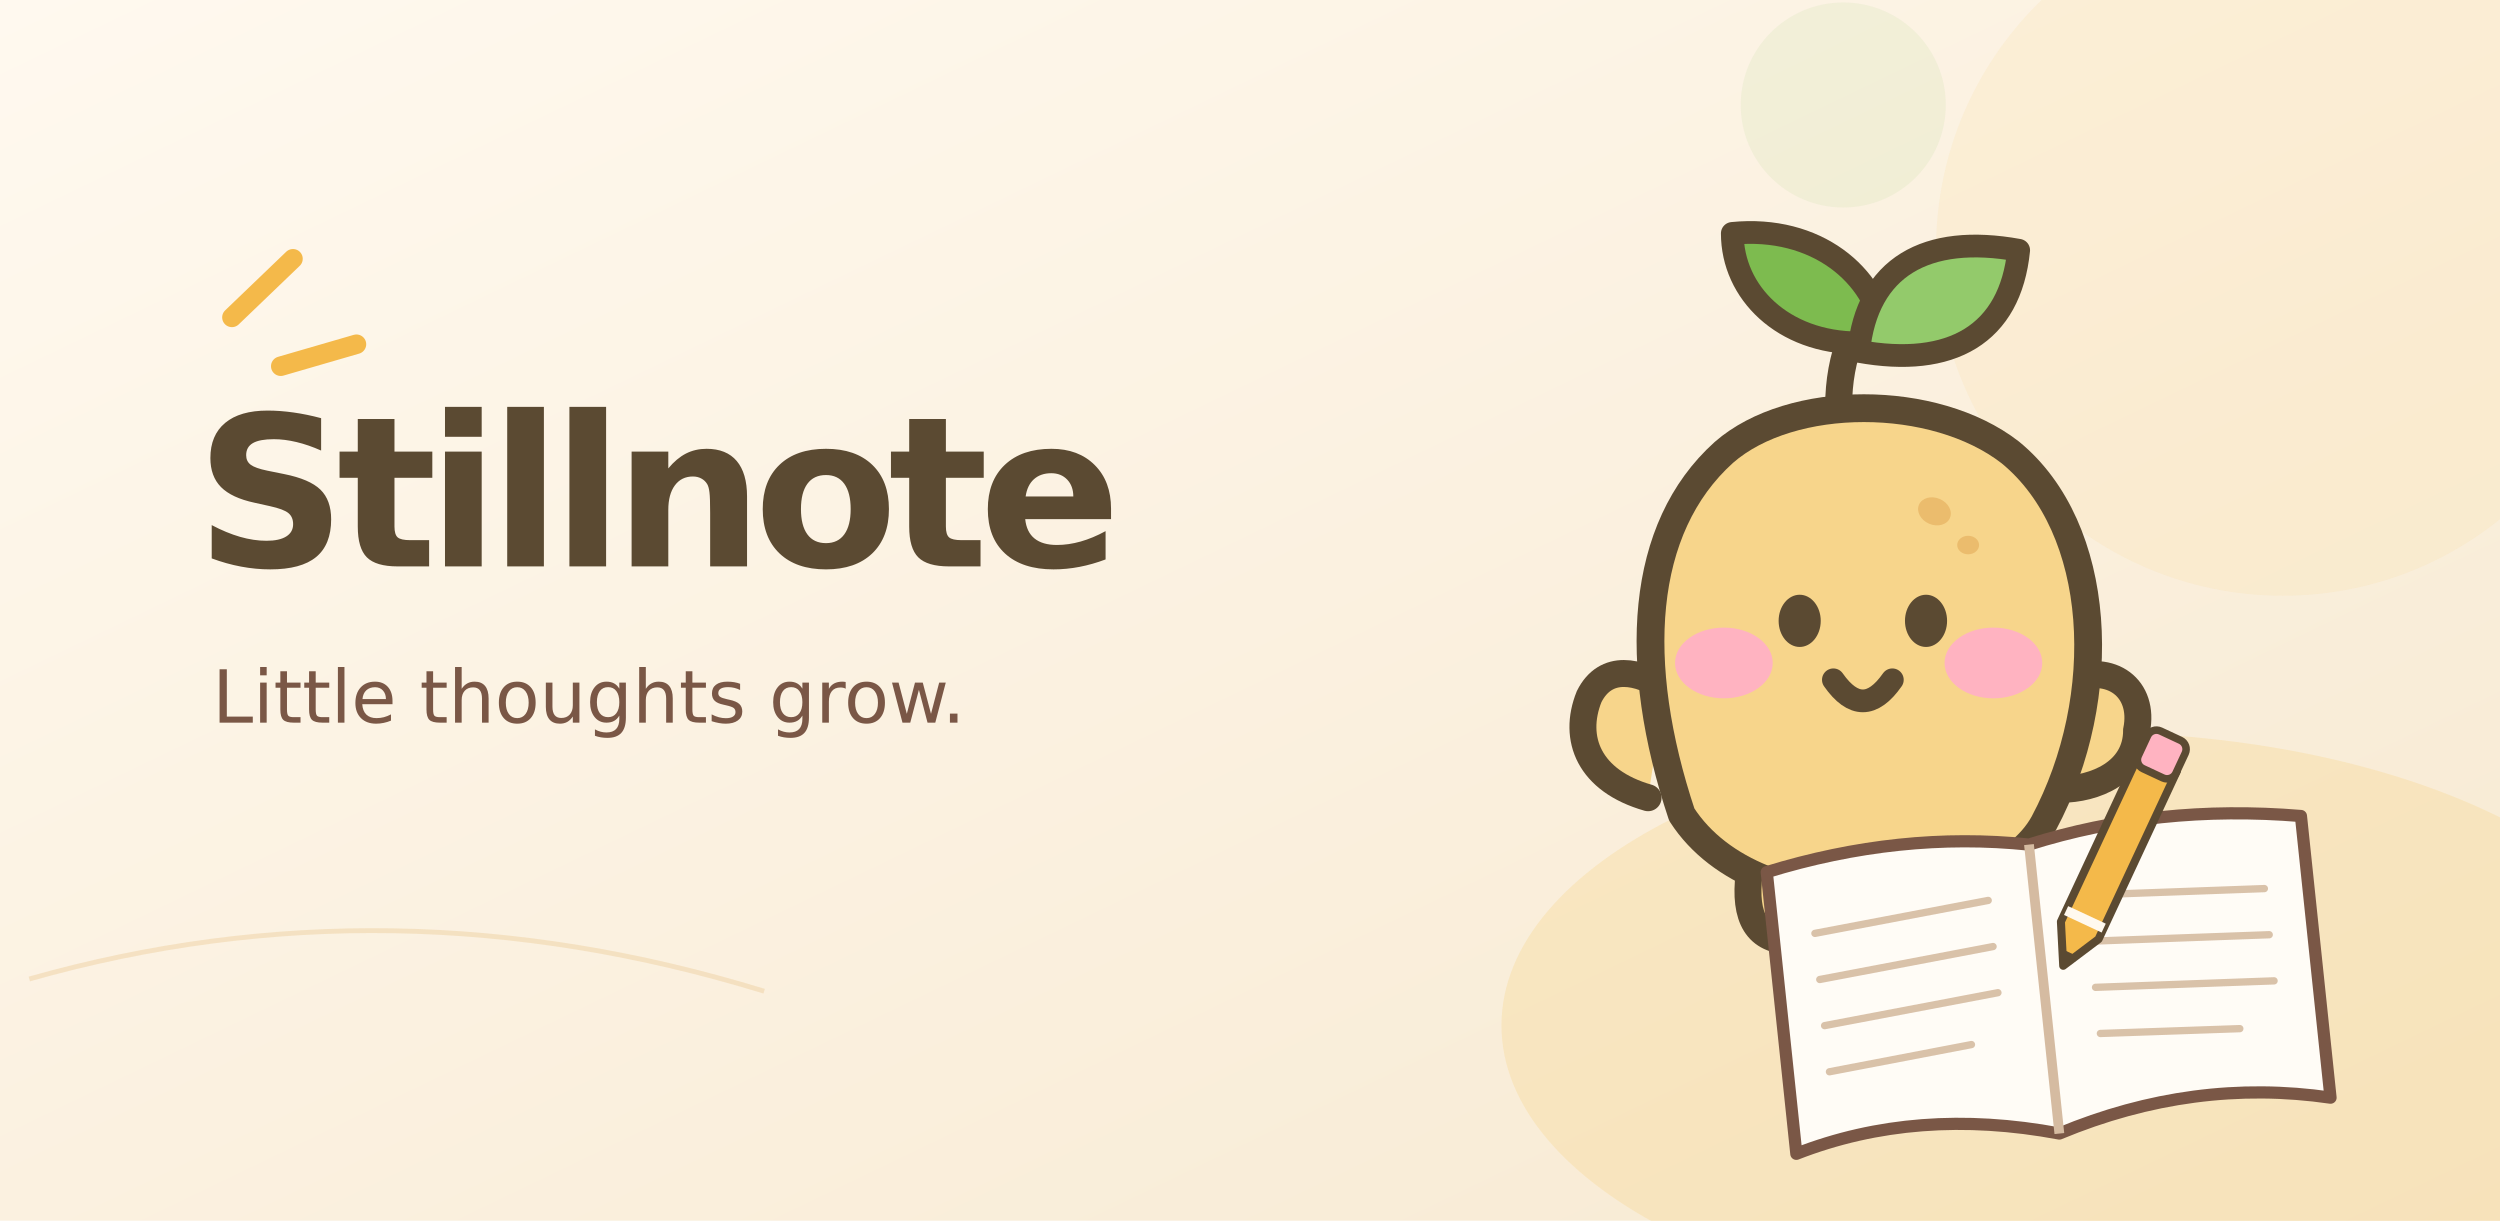
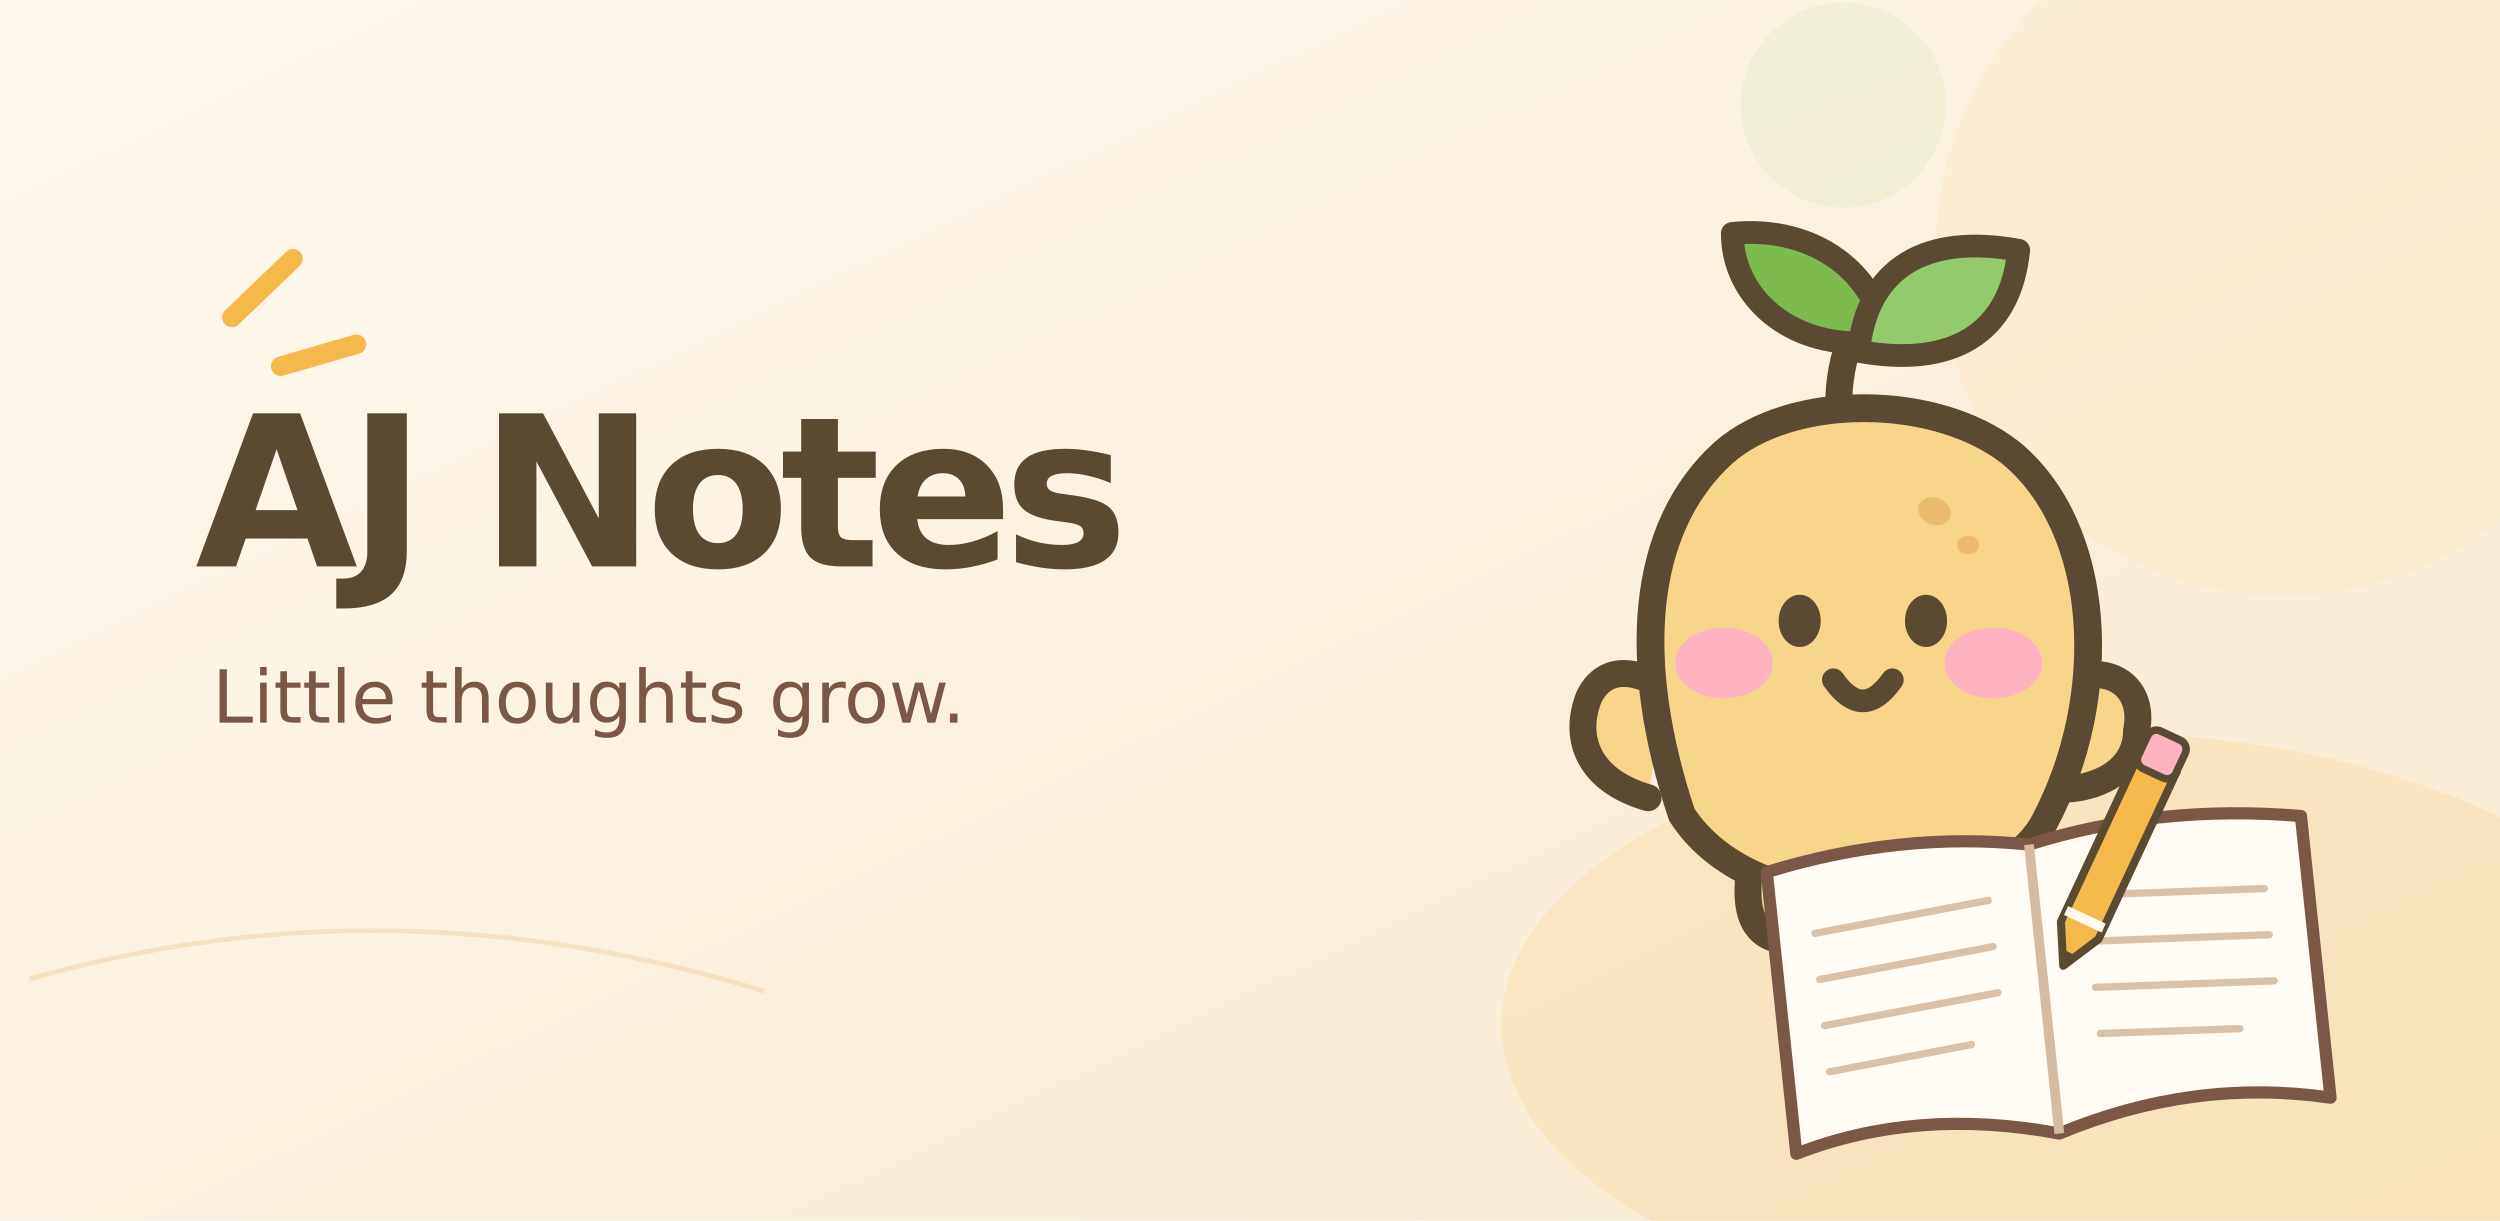
- <svg xmlns="http://www.w3.org/2000/svg" width="1024" height="500" viewBox="0 0 1024 500" role="img" aria-label="Stillnote - Little thoughts grow">
+ <svg xmlns="http://www.w3.org/2000/svg" width="1024" height="500" viewBox="0 0 1024 500" role="img" aria-label="AJ Notes - Little thoughts grow">
  <defs>
    <linearGradient id="cream" x2="1" y2="1">
      <stop stop-color="#FFF9EF" />
      <stop offset="1" stop-color="#F7E9D1" />
    </linearGradient>
    <filter id="soft">
      <feGaussianBlur stdDeviation="9" />
    </filter>
  </defs>
  <rect width="1024" height="500" fill="url(#cream)" />
  <ellipse cx="855" cy="420" rx="240" ry="120" fill="#F7D58B" opacity=".33" />
  <circle cx="935" cy="102" r="142" fill="#F7D58B" opacity=".15" />
  <circle cx="755" cy="43" r="42" fill="#7DBB4F" opacity=".08" />
  <path d="M12 401 Q160 359 313 406" fill="none" stroke="#EFD4A8" stroke-width="2" opacity=".55" />
  <path d="M95 130 L120 106" fill="none" stroke="#F4B94A" stroke-width="8" stroke-linecap="round" />
  <path d="M115 150 L146 141" fill="none" stroke="#F4B94A" stroke-width="8" stroke-linecap="round" />
  <g font-family="DejaVu Sans, Arial, sans-serif">
-     <text x="80" y="232" font-weight="bold" font-size="86" letter-spacing="-4" fill="#5B4A32">Stillnote</text>
+     <text x="80" y="232" font-weight="bold" font-size="86" letter-spacing="-4" fill="#5B4A32">AJ Notes</text>
    <text x="87" y="296" font-size="30" fill="#7A5746">Little thoughts grow.</text>
  </g>
  <g transform="translate(575 68) scale(3.45)">
    <path d="M52 33 C51 27 52 21 55 17" fill="none" stroke="#5B4A32" stroke-width="3.2" stroke-linecap="round" />
    <path d="M54 21 C45 21 39 15 39 8 C49 7 56 13 57 20 Z" fill="#7DBB4F" stroke="#5B4A32" stroke-width="2.7" stroke-linejoin="round" />
    <path d="M54 22 C55 12 62 8 73 10 C72 20 65 24 54 22 Z" fill="#93CA6B" stroke="#5B4A32" stroke-width="2.7" stroke-linejoin="round" />
    <path d="M29 75 C22 73 20 68 22 63 C24 59 28 60 31 62" fill="#F7D58B" stroke="#5B4A32" stroke-width="3.2" stroke-linecap="round" />
    <path d="M79 61 C84 59 88 62 87 67 C87 72 82 74 78 74" fill="#F7D58B" stroke="#5B4A32" stroke-width="3.2" stroke-linecap="round" />
    <path d="M33 77 C27 59 28 43 38 34 C46 27 63 27 72 34 C83 43 84 63 76 78 C70 89 42 91 33 77 Z" fill="#F7D58B" stroke="#5B4A32" stroke-width="3.3" stroke-linejoin="round" />
    <path d="M41 84 Q40 92 46 92 Q50 92 51 86 M59 86 Q60 93 66 92 Q71 91 69 83" fill="#F7D58B" stroke="#5B4A32" stroke-width="3.2" stroke-linecap="round" />
    <ellipse cx="38" cy="59" rx="5.8" ry="4.2" fill="#FFB3C1" />
    <ellipse cx="70" cy="59" rx="5.8" ry="4.2" fill="#FFB3C1" />
    <ellipse cx="47" cy="54" rx="2.5" ry="3.1" fill="#5B4A32" />
    <ellipse cx="62" cy="54" rx="2.5" ry="3.1" fill="#5B4A32" />
    <path d="M51 61 Q54.5 66 58 61" fill="none" stroke="#5B4A32" stroke-width="2.7" stroke-linecap="round" />
    <ellipse cx="63" cy="41" rx="2" ry="1.6" fill="#EBBC6D" transform="rotate(23 63 41)" />
    <ellipse cx="67" cy="45" rx="1.3" ry="1.1" fill="#EBBC6D" />
  </g>
  <g transform="translate(728 338) rotate(-6 105 55)">
    <path d="M0 8 Q56 -3 108 8 Q162 -3 220 8 L220 124 Q165 110 108 127 Q51 110 0 124 Z" fill="#FFFCF6" stroke="#7A5746" stroke-width="5" stroke-linejoin="round" />
    <path d="M108 8 L108 127" fill="none" stroke="#D5BBA1" stroke-width="4" />
    <g stroke="#D5BBA1" stroke-width="3" stroke-linecap="round" opacity=".9">
      <path d="M17 35 L89 29 M17 54 L89 48 M17 73 L89 67 M17 92 L76 87" />
      <path d="M129 31 L202 36 M129 50 L202 55 M129 69 L202 74 M129 88 L186 92" />
    </g>
  </g>
  <g transform="translate(861 292) rotate(25 9 49)">
    <path d="M1 17 L18 17 L18 93 L9.5 109 L1 93 Z" fill="#F4B94A" stroke="#5B4A32" stroke-width="3.3" stroke-linejoin="round" />
    <rect x="1" y="5" width="17" height="17" rx="4" fill="#FFB3C1" stroke="#5B4A32" stroke-width="3.1" />
    <path d="M1 88 L18 88" stroke="#FFF9EF" stroke-width="4" />
    <path d="M7 103 L9.5 109 L12 103" fill="#5B4A32" stroke="#5B4A32" stroke-width="1" />
  </g>
</svg>
